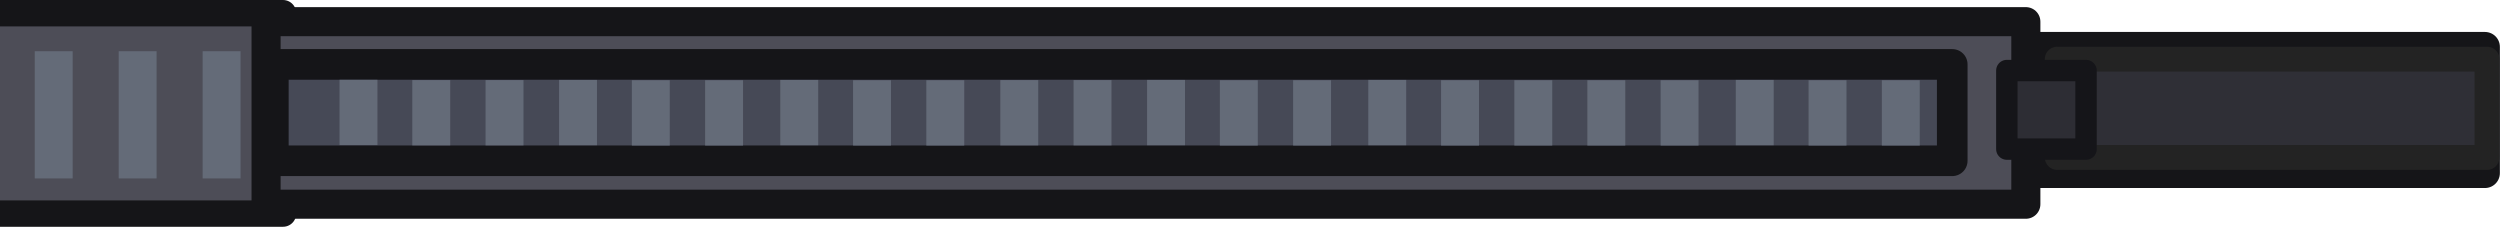
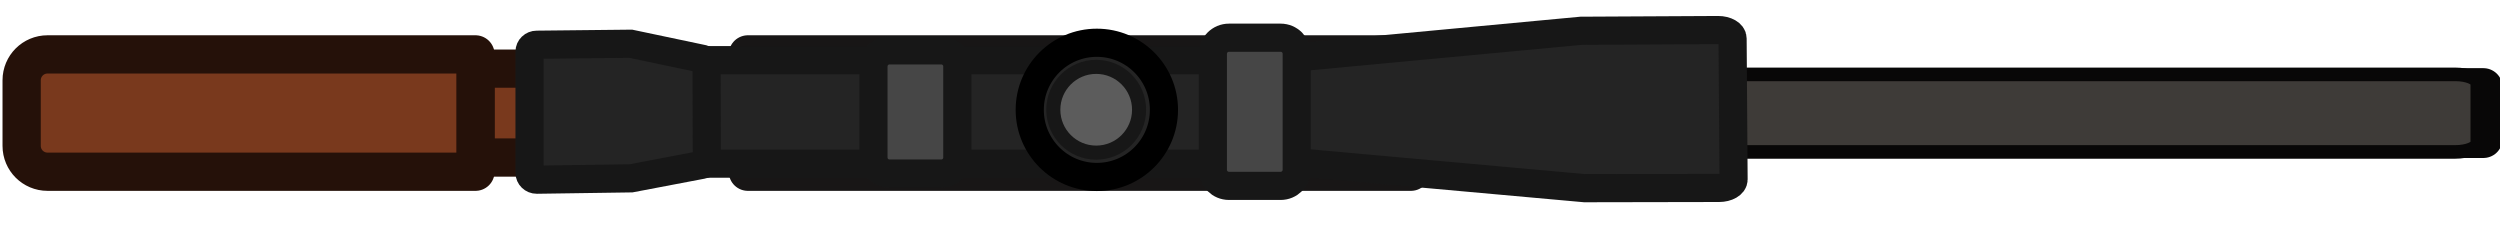
- <svg xmlns="http://www.w3.org/2000/svg" width="198.418" height="18" viewBox="0 0 52.498 4.763" version="1.1" id="svg13393" xml:space="preserve">
-   <defs id="defs13390" />
-   <g id="layer1">
-     <g id="g911" transform="matrix(0.1749759,0,0,0.1749759,-28.25868,-1.501201)">
-       <rect style="fill:#474750;fill-opacity:1;stroke:#151518;stroke-width:3.587;stroke-linejoin:round;stroke-dasharray:none;stroke-opacity:1" id="rect17870" width="408.029" height="15.146" x="51.709" y="-29.354" transform="scale(1,-1)" />
-       <rect style="fill:#2f2f36;fill-opacity:1;stroke:#232323;stroke-width:2.989;stroke-linejoin:round;stroke-dasharray:none;stroke-opacity:1" id="rect17870-3" width="51.581" height="11.796" x="408.405" y="15.68" />
-       <rect style="fill:#4d4d57;fill-opacity:1;stroke:#151518;stroke-width:3.166;stroke-linejoin:round;stroke-dasharray:none;stroke-opacity:1" id="rect20102" width="89.984" height="24.052" x="105.469" y="10.163" />
-       <rect style="fill:#4d4d57;fill-opacity:1;stroke:#151518;stroke-width:3.491;stroke-linejoin:round;stroke-dasharray:none;stroke-opacity:1" id="rect24670" width="211.216" height="21.911" x="193.42" y="11.18" />
-       <g id="g20821" transform="matrix(1,0,0,0.6786519,0.4184152,7.366495)">
-         <rect style="fill:#646b78;fill-opacity:1;stroke:none;stroke-width:2.404;stroke-linejoin:round;stroke-dasharray:none;stroke-opacity:1" id="rect36327" width="4.55" height="22.495" x="125.22" y="10.554" />
-         <rect style="fill:#646b78;fill-opacity:1;stroke:none;stroke-width:2.404;stroke-linejoin:round;stroke-dasharray:none;stroke-opacity:1" id="rect36327-3" width="4.55" height="22.495" x="135.133" y="10.693" />
-         <rect style="fill:#646b78;fill-opacity:1;stroke:none;stroke-width:2.404;stroke-linejoin:round;stroke-dasharray:none;stroke-opacity:1" id="rect36327-3-8" width="4.55" height="22.495" x="145.209" y="10.693" />
-         <rect style="fill:#646b78;fill-opacity:1;stroke:none;stroke-width:2.404;stroke-linejoin:round;stroke-dasharray:none;stroke-opacity:1" id="rect36327-3-8-9" width="4.55" height="22.495" x="155.285" y="10.693" />
-         <rect style="fill:#646b78;fill-opacity:1;stroke:none;stroke-width:2.404;stroke-linejoin:round;stroke-dasharray:none;stroke-opacity:1" id="rect36327-3-3" width="4.55" height="22.495" x="165.236" y="10.845" />
-         <rect style="fill:#646b78;fill-opacity:1;stroke:none;stroke-width:2.404;stroke-linejoin:round;stroke-dasharray:none;stroke-opacity:1" id="rect36327-3-8-7" width="4.55" height="22.495" x="175.312" y="10.845" />
-         <rect style="fill:#646b78;fill-opacity:1;stroke:none;stroke-width:2.404;stroke-linejoin:round;stroke-dasharray:none;stroke-opacity:1" id="rect36327-3-8-9-1" width="4.55" height="22.495" x="185.388" y="10.845" />
-       </g>
-       <rect style="fill:#464956;fill-opacity:1;stroke:#151518;stroke-width:3.678;stroke-linejoin:round;stroke-dasharray:none;stroke-opacity:1" id="rect37257" width="201.51" height="11.566" x="194.291" y="16.31" />
-       <rect style="fill:#646b78;fill-opacity:1;stroke:none;stroke-width:1.418;stroke-linejoin:round;stroke-dasharray:none;stroke-opacity:1" id="rect36327-3-8-9-1-5" width="4.55" height="7.833" x="202.236" y="18.157" />
-       <rect style="fill:#646b78;fill-opacity:1;stroke:none;stroke-width:1.418;stroke-linejoin:round;stroke-dasharray:none;stroke-opacity:1" id="rect36327-3-8-9-1-5-6" width="4.55" height="7.833" x="210.972" y="18.194" />
-       <rect style="fill:#646b78;fill-opacity:1;stroke:none;stroke-width:1.418;stroke-linejoin:round;stroke-dasharray:none;stroke-opacity:1" id="rect36327-3-8-9-1-5-6-0" width="4.55" height="7.833" x="219.765" y="18.194" />
-       <rect style="fill:#646b78;fill-opacity:1;stroke:none;stroke-width:1.418;stroke-linejoin:round;stroke-dasharray:none;stroke-opacity:1" id="rect36327-3-8-9-1-5-1" width="4.55" height="7.833" x="228.587" y="18.175" />
-       <rect style="fill:#646b78;fill-opacity:1;stroke:none;stroke-width:1.418;stroke-linejoin:round;stroke-dasharray:none;stroke-opacity:1" id="rect36327-3-8-9-1-5-6-6" width="4.55" height="7.833" x="237.323" y="18.212" />
-       <rect style="fill:#646b78;fill-opacity:1;stroke:none;stroke-width:1.418;stroke-linejoin:round;stroke-dasharray:none;stroke-opacity:1" id="rect36327-3-8-9-1-5-6-0-2" width="4.55" height="7.833" x="246.117" y="18.212" />
-       <rect style="fill:#646b78;fill-opacity:1;stroke:none;stroke-width:1.418;stroke-linejoin:round;stroke-dasharray:none;stroke-opacity:1" id="rect36327-3-8-9-1-5-3" width="4.55" height="7.833" x="255.138" y="18.175" />
-       <rect style="fill:#646b78;fill-opacity:1;stroke:none;stroke-width:1.418;stroke-linejoin:round;stroke-dasharray:none;stroke-opacity:1" id="rect36327-3-8-9-1-5-6-5" width="4.55" height="7.833" x="263.874" y="18.212" />
-       <rect style="fill:#646b78;fill-opacity:1;stroke:none;stroke-width:1.418;stroke-linejoin:round;stroke-dasharray:none;stroke-opacity:1" id="rect36327-3-8-9-1-5-6-0-9" width="4.55" height="7.833" x="272.668" y="18.212" />
-       <rect style="fill:#646b78;fill-opacity:1;stroke:none;stroke-width:1.418;stroke-linejoin:round;stroke-dasharray:none;stroke-opacity:1" id="rect36327-3-8-9-1-5-6-1" width="4.55" height="7.833" x="281.547" y="18.194" />
-       <rect style="fill:#646b78;fill-opacity:1;stroke:none;stroke-width:1.418;stroke-linejoin:round;stroke-dasharray:none;stroke-opacity:1" id="rect36327-3-8-9-1-5-6-0-91" width="4.55" height="7.833" x="290.34" y="18.194" />
-       <rect style="fill:#646b78;fill-opacity:1;stroke:none;stroke-width:1.418;stroke-linejoin:round;stroke-dasharray:none;stroke-opacity:1" id="rect36327-3-8-9-1-5-1-6" width="4.55" height="7.833" x="299.162" y="18.175" />
-       <rect style="fill:#646b78;fill-opacity:1;stroke:none;stroke-width:1.418;stroke-linejoin:round;stroke-dasharray:none;stroke-opacity:1" id="rect36327-3-8-9-1-5-6-6-3" width="4.55" height="7.833" x="307.898" y="18.212" />
-       <rect style="fill:#646b78;fill-opacity:1;stroke:none;stroke-width:1.418;stroke-linejoin:round;stroke-dasharray:none;stroke-opacity:1" id="rect36327-3-8-9-1-5-6-0-2-6" width="4.55" height="7.833" x="316.692" y="18.212" />
-       <rect style="fill:#646b78;fill-opacity:1;stroke:none;stroke-width:1.418;stroke-linejoin:round;stroke-dasharray:none;stroke-opacity:1" id="rect36327-3-8-9-1-5-3-4" width="4.55" height="7.833" x="325.713" y="18.175" />
-       <rect style="fill:#646b78;fill-opacity:1;stroke:none;stroke-width:1.418;stroke-linejoin:round;stroke-dasharray:none;stroke-opacity:1" id="rect36327-3-8-9-1-5-6-5-0" width="4.55" height="7.833" x="334.449" y="18.212" />
-       <rect style="fill:#646b78;fill-opacity:1;stroke:none;stroke-width:1.418;stroke-linejoin:round;stroke-dasharray:none;stroke-opacity:1" id="rect36327-3-8-9-1-5-6-0-9-8" width="4.55" height="7.833" x="343.243" y="18.212" />
-       <rect style="fill:#646b78;fill-opacity:1;stroke:none;stroke-width:1.418;stroke-linejoin:round;stroke-dasharray:none;stroke-opacity:1" id="rect36327-3-8-9-1-5-6-6-3-1" width="4.55" height="7.833" x="352.008" y="18.212" />
-       <rect style="fill:#646b78;fill-opacity:1;stroke:none;stroke-width:1.418;stroke-linejoin:round;stroke-dasharray:none;stroke-opacity:1" id="rect36327-3-8-9-1-5-6-0-2-6-9" width="4.55" height="7.833" x="360.801" y="18.212" />
-       <rect style="fill:#646b78;fill-opacity:1;stroke:none;stroke-width:1.418;stroke-linejoin:round;stroke-dasharray:none;stroke-opacity:1" id="rect36327-3-8-9-1-5-3-4-5" width="4.55" height="7.833" x="369.822" y="18.175" />
-       <rect style="fill:#646b78;fill-opacity:1;stroke:none;stroke-width:1.418;stroke-linejoin:round;stroke-dasharray:none;stroke-opacity:1" id="rect36327-3-8-9-1-5-6-5-0-5" width="4.55" height="7.833" x="378.558" y="18.212" />
-       <rect style="fill:#646b78;fill-opacity:1;stroke:none;stroke-width:1.418;stroke-linejoin:round;stroke-dasharray:none;stroke-opacity:1" id="rect36327-3-8-9-1-5-6-0-9-8-1" width="4.55" height="7.833" x="387.352" y="18.212" />
-       <rect style="fill:#2d2d34;fill-opacity:1;stroke:#151519;stroke-width:2.571;stroke-linejoin:round;stroke-dasharray:none;stroke-opacity:1" id="rect40490" width="9.506" height="9.426" x="402.355" y="17.047" />
-       <rect style="fill:#4d4d57;fill-opacity:1;stroke:#151518;stroke-width:4.257;stroke-linejoin:round;stroke-dasharray:none;stroke-opacity:1" id="rect45574" width="72.115" height="21.787" x="12.417" y="-32.833" transform="scale(1,-1)" />
-       <rect style="fill:#2f2f36;fill-opacity:1;stroke:#151518;stroke-width:1.858;stroke-linejoin:round;stroke-dasharray:none;stroke-opacity:1" id="rect14302" width="15.109" height="20.199" x="107.566" y="11.943" />
-       <rect style="fill:#3e3e47;fill-opacity:1;stroke:#151518;stroke-width:1.791;stroke-linejoin:round;stroke-dasharray:none;stroke-opacity:1" id="rect15445" width="13.195" height="8.707" x="108.628" y="17.931" />
-       <rect style="fill:#3e3e47;fill-opacity:1;stroke:#151518;stroke-width:1.791;stroke-linejoin:round;stroke-dasharray:none;stroke-opacity:1" id="rect16229" width="5.835" height="6.957" x="123.417" y="18.566" />
-     </g>
+ <svg xmlns="http://www.w3.org/2000/svg" version="1.1" width="228.695" height="22.027" style="clip-rule:evenodd;fill-rule:evenodd;image-rendering:optimizeQuality;shape-rendering:geometricPrecision;text-rendering:geometricPrecision" id="svg66" xml:space="preserve">
+   <defs id="defs70" />
+   <g id="g4" />
+   <g id="g20" transform="matrix(0,0.142316,-0.142316,0,241.7242,-108.8718)" />
+   <g id="g16" transform="translate(0.2305156,-27.23101)">
+     <rect style="fill:#3e3b38;fill-opacity:1;stroke:#080707;stroke-width:3.5;stroke-linecap:round;stroke-linejoin:round;stroke-dasharray:none;stroke-opacity:1" id="rect16" width="17.237" height="4.717" x="209.708" y="35.216" />
+     <rect style="fill:#793a1d;fill-opacity:1;stroke:none;stroke-width:3.5;stroke-linecap:round;stroke-linejoin:round;stroke-dasharray:none;stroke-opacity:1" id="rect15" width="86.121" height="7.654" x="124.967" y="33.747" />
+     <rect style="fill:#79391d;fill-opacity:1;stroke:#251109;stroke-width:3.5;stroke-linecap:round;stroke-linejoin:round;stroke-dasharray:none;stroke-opacity:1" id="rect2" width="19.924" height="8.131" x="43.264" y="33.509" />
+     <path id="rect1" style="fill:#79391d;stroke:#251109;stroke-width:3.5;stroke-linecap:round;stroke-linejoin:round" d="M 4.114,32.208 H 43.264 V 42.94 H 4.114 A 2.364,2.364 0 0 1 1.75,40.576 V 34.572 a 2.364,2.364 0 0 1 2.364,-2.364 z" />
+     <rect style="fill:#716d69;fill-opacity:1;stroke:#181716;stroke-width:3.5;stroke-linecap:round;stroke-linejoin:round;stroke-dasharray:none;stroke-opacity:1" id="rect3" width="5.67" height="8.131" x="63.189" y="33.509" />
+     <path style="fill:none;fill-opacity:1;stroke:#44403d;stroke-width:2.5;stroke-linecap:butt;stroke-linejoin:round;stroke-dasharray:none;stroke-opacity:1" d="m 195.815,35.284 v 4.579" id="path15" />
+     <path style="fill:none;fill-opacity:1;stroke:#44403d;stroke-width:2.5;stroke-linecap:butt;stroke-linejoin:round;stroke-dasharray:none;stroke-opacity:1" d="m 135.387,35.284 v 4.579" id="path12" />
+     <path style="fill:none;fill-opacity:1;stroke:#524e4b;stroke-width:2.5;stroke-linecap:butt;stroke-linejoin:round;stroke-dasharray:none;stroke-opacity:1" d="m 131.548,35.284 v 4.579" id="path13" />
+     <rect style="fill:#544e4e;fill-opacity:1;stroke:none;stroke-width:3.5;stroke-linecap:round;stroke-linejoin:round;stroke-dasharray:none;stroke-opacity:1" id="rect11" width="60.654" height="10.732" x="68.184" y="32.208" />
+     <rect style="fill:#716d69;fill-opacity:1;stroke:#181616;stroke-width:1.5;stroke-linecap:round;stroke-linejoin:round;stroke-dasharray:none;stroke-opacity:1" id="rect5" width="15.509" height="5.784" x="78.38" y="37.467" />
+     <path d="m 119.725,36.266 -6.896,-1.32 -0.142,-2.627 h -9.103 v 10.51 h 8.88 l 0.239,-2.404 7.022,-1.32 z" style="fill:#4d4946;fill-opacity:1;stroke:#181616;stroke-width:1.5;stroke-linecap:round;stroke-linejoin:round" id="path8" />
+     <rect style="fill:none;fill-opacity:1;stroke:#181616;stroke-width:3.5;stroke-linecap:round;stroke-linejoin:round;stroke-dasharray:none;stroke-opacity:1" id="rect4" width="60.654" height="10.732" x="68.184" y="32.208" />
  </g>
-   <style type="text/css" id="style302">
- 	.st0{fill:#4D4D57;stroke:#2F2F36;stroke-width:8;stroke-linecap:round;stroke-miterlimit:11.339;}
- 	.st1{fill:#686873;stroke:#2F2F36;stroke-width:8;stroke-linecap:round;stroke-miterlimit:11.339;}
- 	.st2{fill:none;stroke:#2F2F36;stroke-width:4;stroke-linecap:round;stroke-miterlimit:11.339;}
- 	.st3{fill:none;stroke:#2F2F36;stroke-width:8;stroke-linecap:round;stroke-miterlimit:11.339;}
- 	.st4{fill:#2F2F36;stroke:#2F2F36;}
- 	.st5{fill:#3D3D45;stroke:#2F2F36;stroke-width:4;stroke-linecap:round;stroke-miterlimit:11.339;}
- 	.st6{fill:#686873;stroke:#2F2F36;stroke-width:4;stroke-linecap:round;stroke-miterlimit:11.339;}
- 	.st7{fill:#37373F;stroke:#2F2F36;}
- 	.st8{fill:#2F2F36;}
- 	.st9{fill:#3B3A3A;}
- 	.st10{fill:none;stroke:#2F2F36;stroke-width:8;stroke-miterlimit:11.339;}
- 	.st11{fill:none;stroke:#2F2F36;stroke-width:6;stroke-linecap:round;stroke-miterlimit:11.339;}
- 	.st12{fill:#575654;stroke:#2F2F36;stroke-width:8;stroke-linecap:round;stroke-miterlimit:11.339;}
- 	.st13{fill:#333332;}
- </style>
+   <rect style="fill:#3e3b38;fill-opacity:1;stroke:#080707;stroke-width:1.242;stroke-opacity:1" id="rect6" width="70.013" height="7.094" x="156.605" y="6.804" rx="2.014" ry="0.835" />
+   <g id="g865" transform="matrix(0,1.472388,-1.472388,0,272.3411,1.276983)" style="clip-rule:evenodd;fill-rule:evenodd;image-rendering:optimizeQuality;shape-rendering:geometricPrecision;text-rendering:geometricPrecision">
+     <path d="M 8.302,93.15 H 3.87 c -0.552,0 -1,0.448 -1,1 v 48.311 c 0,0.552 0.448,1 1,1 h 4.432 c 0.552,0 1,-0.448 1,-1 V 94.15 c 0,-0.552 -0.448,-1 -1,-1 z" fill="#242424" stroke="#171717" stroke-width="1.75" id="path12-0" />
+     <path d="m 2.915,141.067 c 0.094,-0.035 0.331,-0.001 0.331,-0.001 l 5.666,-0.014 c 0,0 0.238,-0.046 0.311,-0.002 0.114,0.07 0.146,0.28 0.146,0.28 l 0.843,4.428 0.085,5.861 c 0,0.246 -0.193,0.447 -0.432,0.447 H 2.344 c -0.239,0 -0.432,-0.201 -0.432,-0.447 l -0.062,-5.84 0.941,-4.469 c 0,0 0.073,-0.224 0.124,-0.243 z" fill="#242424" stroke="#171717" stroke-width="1.75" id="path14" />
+     <path d="m 9.112,105.46 c -0.113,0.07 -0.398,0.002 -0.398,0.002 l -5.603,0.029 c 0,0 -0.286,0.091 -0.373,0.002 -0.137,-0.139 0.012,-0.586 0.012,-0.586 l -1.705,-18.173 -0.045,-8.512 c 0,-0.496 0.232,-0.899 0.519,-0.899 l 8.77,-0.062 c 0.287,0 0.519,0.403 0.519,0.899 l 0.016,8.35 -1.664,18.461 c 0,0 0.013,0.451 -0.048,0.489 z" fill="#242424" stroke="#171717" stroke-width="1.75" id="path16" />
+     <path d="m 5.958,120.989 c 2.302,0 4.169,-1.867 4.169,-4.169 0,-2.302 -1.866,-4.169 -4.169,-4.169 -2.302,0 -4.169,1.867 -4.169,4.169 0,2.302 1.867,4.169 4.169,4.169 z" fill="#242424" stroke="#000000" stroke-width="1.75" id="path18" />
+     <path d="M 9.681,104.401 H 2.476 c -0.552,0 -1,0.448 -1,1 v 3.211 c 0,0.552 0.448,1 1,1 h 7.205 c 0.552,0 1,-0.448 1,-1 v -3.211 c 0,-0.552 -0.448,-1 -1,-1 z" fill="#464646" stroke="#171717" stroke-width="1.75" id="path20" />
+     <path d="m 8.917,125.488 h -5.656 c -0.552,0 -1,0.448 -1,1 v 3.211 c 0,0.552 0.448,1 1,1 h 5.656 c 0.552,0 1,-0.448 1,-1 v -3.211 c 0,-0.552 -0.448,-1 -1,-1 z" fill="#464646" stroke="#171717" stroke-width="1.75" id="path22" />
+     <path d="m 5.951,119.525 c 1.472,0 2.665,-1.193 2.665,-2.665 0,-1.472 -1.193,-2.665 -2.665,-2.665 -1.472,0 -2.665,1.193 -2.665,2.665 0,1.472 1.193,2.665 2.665,2.665 z" fill="#5c5c5c" stroke="#171717" stroke-width="0.875" id="path24" />
+   </g>
</svg>
